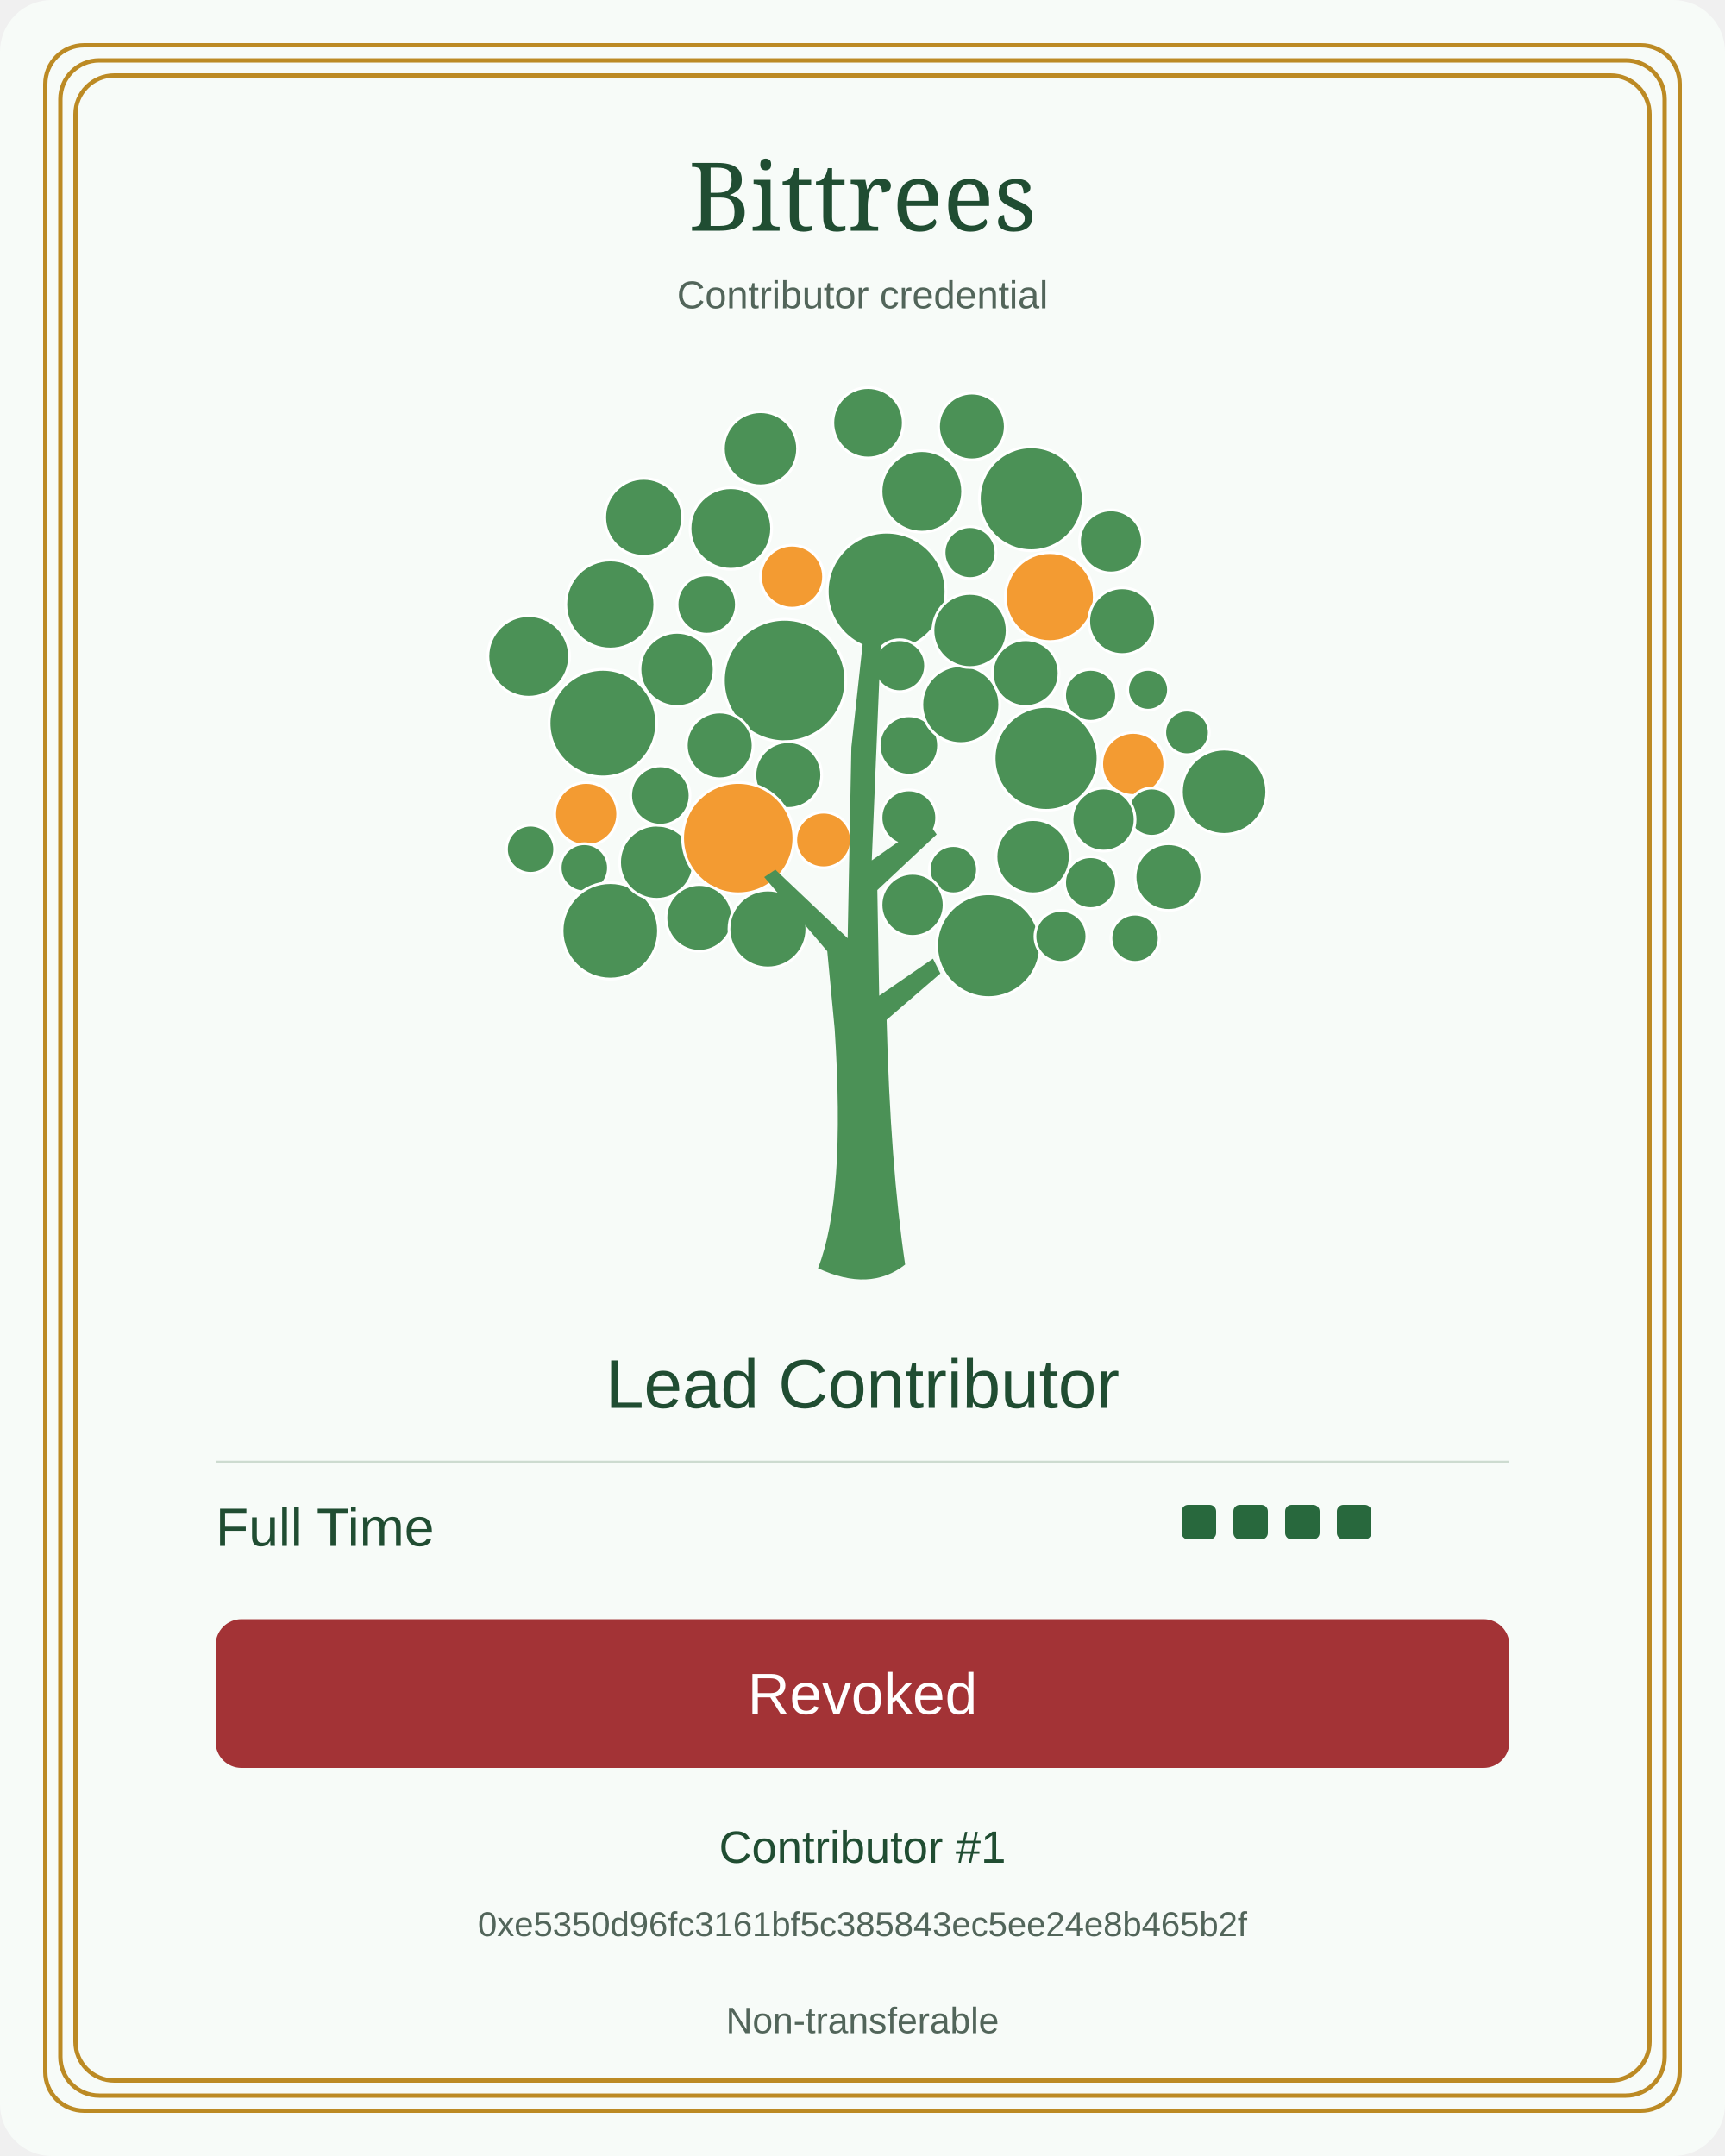
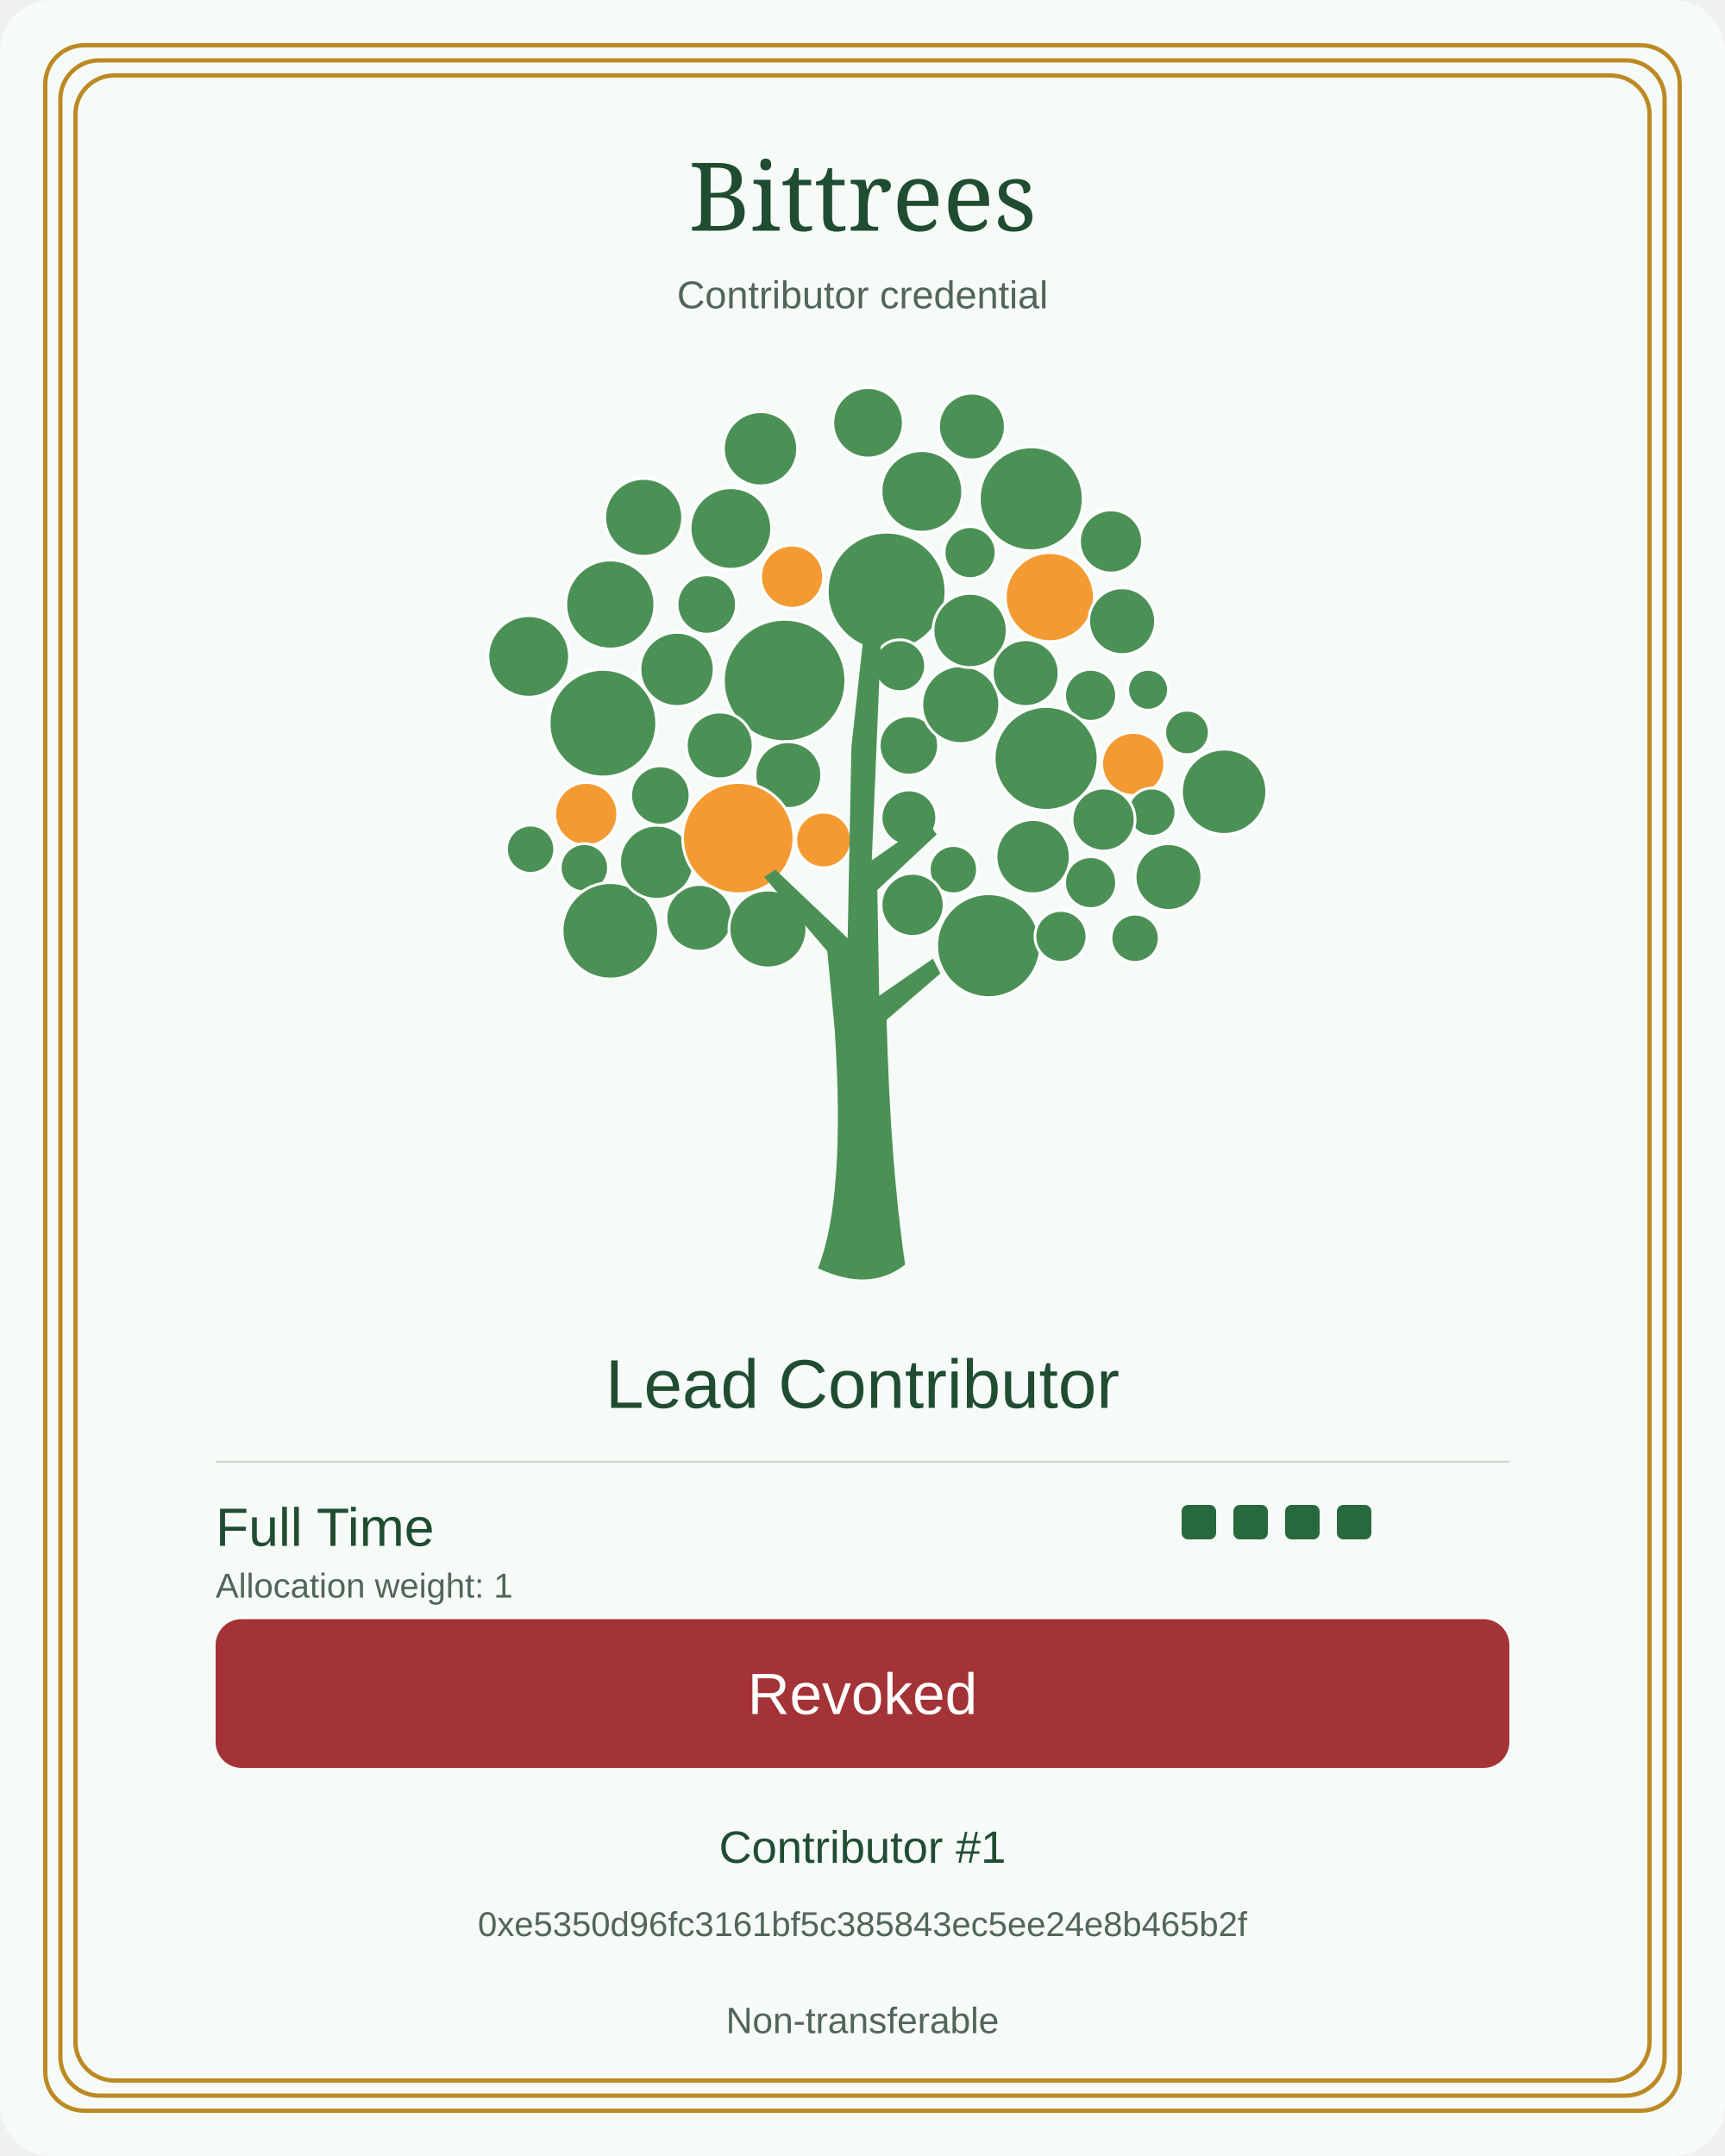
<svg xmlns="http://www.w3.org/2000/svg" width="800" height="1000" viewBox="0 0 800 1000">
  <rect width="800" height="1000" rx="24" fill="#f7fbf8" />
  <rect x="21" y="21" width="758" height="958" rx="18" fill="none" stroke="#bc8a24" stroke-width="2" />
  <rect x="28" y="28" width="744" height="944" rx="18" fill="none" stroke="#bc8a24" stroke-width="2" />
  <rect x="35" y="35" width="730" height="930" rx="18" fill="none" stroke="#bc8a24" stroke-width="2" />
  <text x="400" y="107" text-anchor="middle" font-family="Georgia,serif" font-size="44" fill="#204d32">Bittrees</text>
  <text x="400" y="143" text-anchor="middle" font-family="Arial,sans-serif" font-size="18" fill="#52655a">Contributor credential</text>
  <g transform="translate(185 166) scale(.86)">
    <g stroke="#ffffff" stroke-width="1.5">
      <circle cx="70" cy="161" r="22" fill="#4b9156" />
      <circle cx="114" cy="133" r="24" fill="#4b9156" />
      <circle cx="132" cy="86" r="21" fill="#4b9156" />
      <circle cx="179" cy="92" r="22" fill="#4b9156" />
      <circle cx="195" cy="49" r="20" fill="#4b9156" />
      <circle cx="253" cy="35" r="19" fill="#4b9156" />
      <circle cx="309" cy="37" r="18" fill="#4b9156" />
      <circle cx="282" cy="72" r="22" fill="#4b9156" />
      <circle cx="341" cy="76" r="28" fill="#4b9156" />
      <circle cx="384" cy="99" r="17" fill="#4b9156" />
      <circle cx="351" cy="129" r="24" fill="#f39b32" />
      <circle cx="390" cy="142" r="18" fill="#4b9156" />
      <circle cx="308" cy="105" r="14" fill="#4b9156" />
      <circle cx="263" cy="126" r="32" fill="#4b9156" />
      <circle cx="212" cy="118" r="17" fill="#f39b32" />
      <circle cx="166" cy="133" r="16" fill="#4b9156" />
      <circle cx="150" cy="168" r="20" fill="#4b9156" />
      <circle cx="110" cy="197" r="29" fill="#4b9156" />
      <circle cx="208" cy="174" r="33" fill="#4b9156" />
      <circle cx="173" cy="209" r="18" fill="#4b9156" />
      <circle cx="210" cy="225" r="18" fill="#4b9156" />
      <circle cx="101" cy="246" r="17" fill="#f39b32" />
      <circle cx="71" cy="265" r="13" fill="#4b9156" />
      <circle cx="100" cy="275" r="13" fill="#4b9156" />
      <circle cx="114" cy="309" r="26" fill="#4b9156" />
      <circle cx="139" cy="272" r="20" fill="#4b9156" />
      <circle cx="141" cy="236" r="16" fill="#4b9156" />
      <circle cx="183" cy="259" r="30" fill="#f39b32" />
      <circle cx="162" cy="302" r="18" fill="#4b9156" />
      <circle cx="199" cy="308" r="21" fill="#4b9156" />
      <circle cx="229" cy="260" r="15" fill="#f39b32" />
      <circle cx="270" cy="166" r="14" fill="#4b9156" />
      <circle cx="275" cy="209" r="16" fill="#4b9156" />
      <circle cx="303" cy="187" r="21" fill="#4b9156" />
      <circle cx="308" cy="147" r="20" fill="#4b9156" />
      <circle cx="338" cy="170" r="18" fill="#4b9156" />
      <circle cx="373" cy="182" r="14" fill="#4b9156" />
      <circle cx="404" cy="179" r="11" fill="#4b9156" />
      <circle cx="425" cy="202" r="12" fill="#4b9156" />
      <circle cx="396" cy="219" r="17" fill="#f39b32" />
      <circle cx="349" cy="216" r="28" fill="#4b9156" />
      <circle cx="445" cy="234" r="23" fill="#4b9156" />
      <circle cx="406" cy="245" r="13" fill="#4b9156" />
      <circle cx="380" cy="249" r="17" fill="#4b9156" />
      <circle cx="415" cy="280" r="18" fill="#4b9156" />
      <circle cx="373" cy="283" r="14" fill="#4b9156" />
      <circle cx="342" cy="269" r="20" fill="#4b9156" />
      <circle cx="299" cy="276" r="13" fill="#4b9156" />
      <circle cx="275" cy="248" r="15" fill="#4b9156" />
      <circle cx="277" cy="295" r="17" fill="#4b9156" />
      <circle cx="318" cy="317" r="28" fill="#4b9156" />
      <circle cx="357" cy="312" r="14" fill="#4b9156" />
      <circle cx="397" cy="313" r="13" fill="#4b9156" />
    </g>
    <path fill="#4b9156" d="M226 491Q241 453 235 362L231 320 197 280 203 276 242 313 244 210 251 146 260 151 255 271 285 250 290 257 258 287 259 344 288 324 292 332 263 357Q265 435 273 489Q254 504 226 491Z" />
  </g>
  <g font-family="Arial,sans-serif">
    <text x="400" y="653" text-anchor="middle" font-size="32" fill="#204d32">Lead Contributor</text>
    <path d="M100 678H700" stroke="#cddbd0" />
    <text x="100" y="717" font-size="25" fill="#204d32">Full Time</text>
    <rect x="548" y="698" width="16" height="16" rx="3" fill="#28683d" />
    <rect x="572" y="698" width="16" height="16" rx="3" fill="#28683d" />
    <rect x="596" y="698" width="16" height="16" rx="3" fill="#28683d" />
    <rect x="620" y="698" width="16" height="16" rx="3" fill="#28683d" />
+     <text x="100" y="741" font-size="16" fill="#52655a">Allocation weight: 1</text>
    <rect x="100" y="751" width="600" height="69" rx="12" fill="#a33336" />
    <text x="400" y="795" text-anchor="middle" font-size="27" fill="white">Revoked</text>
    <text x="400" y="864" text-anchor="middle" font-size="21" fill="#204d32">Contributor #1</text>
    <text x="400" y="898" text-anchor="middle" font-size="16" fill="#52655a">0xe5350d96fc3161bf5c385843ec5ee24e8b465b2f</text>
    <text x="400" y="943" text-anchor="middle" font-size="17" fill="#52655a">Non-transferable</text>
  </g>
</svg>
